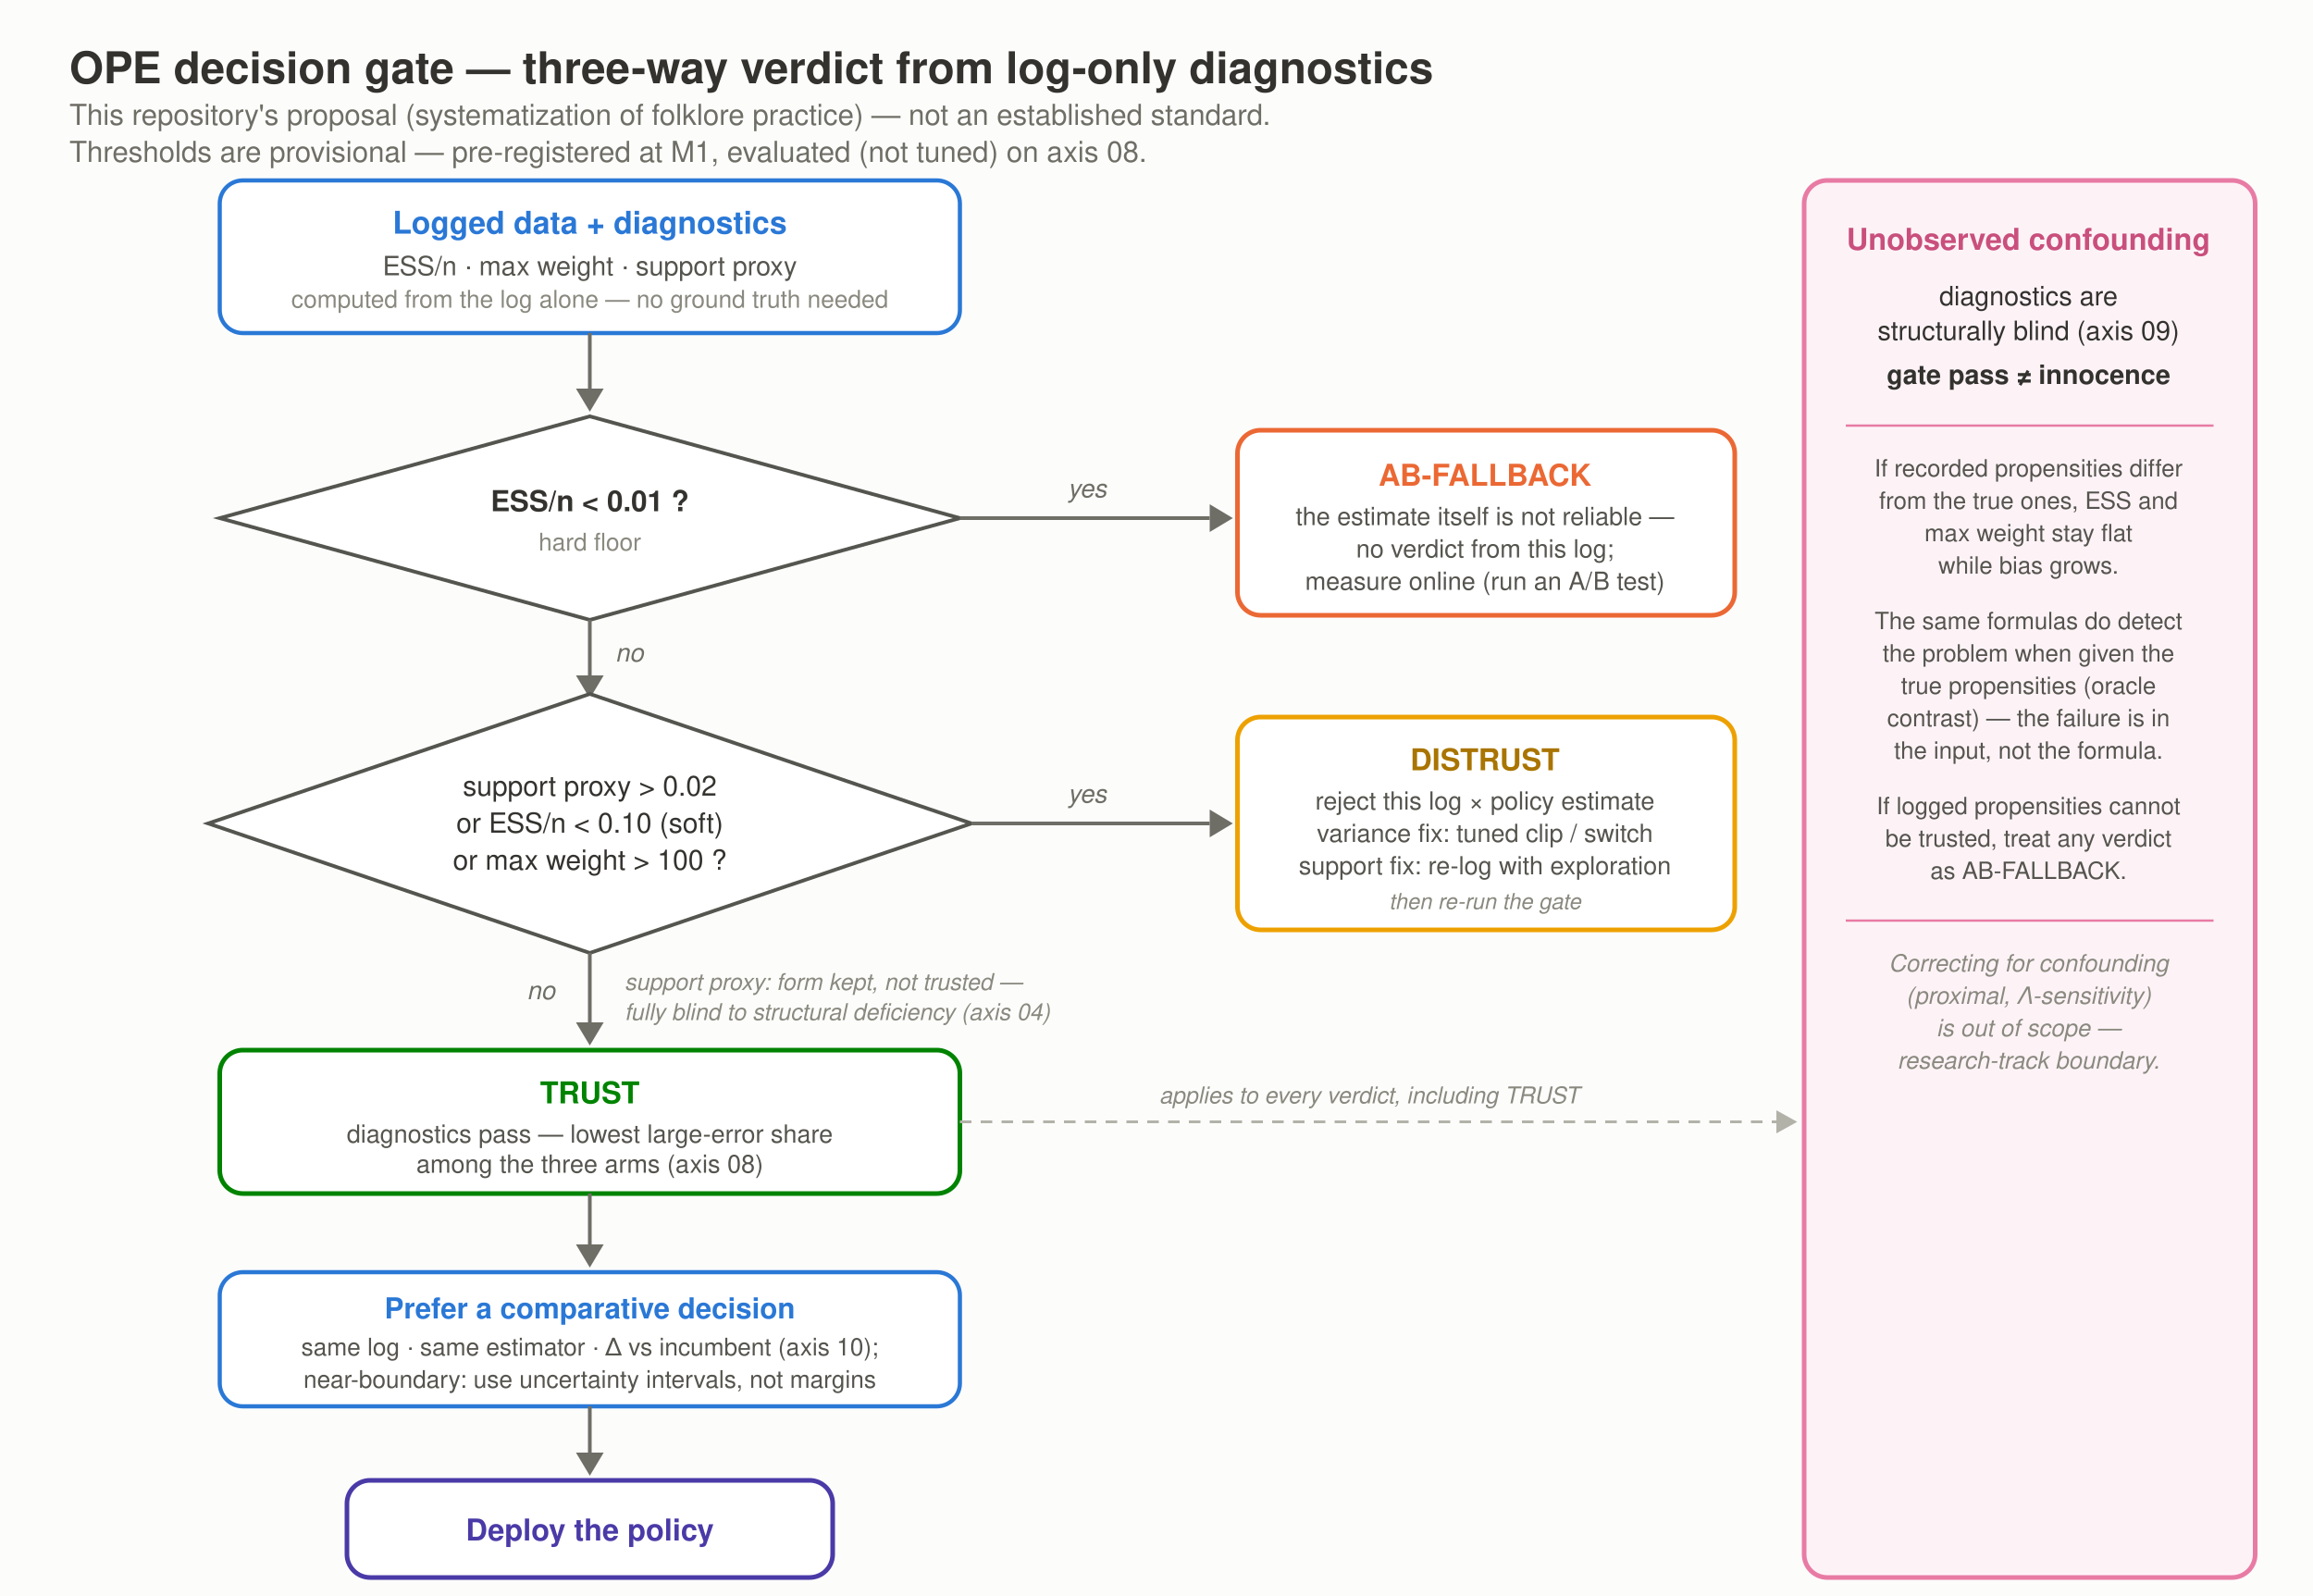
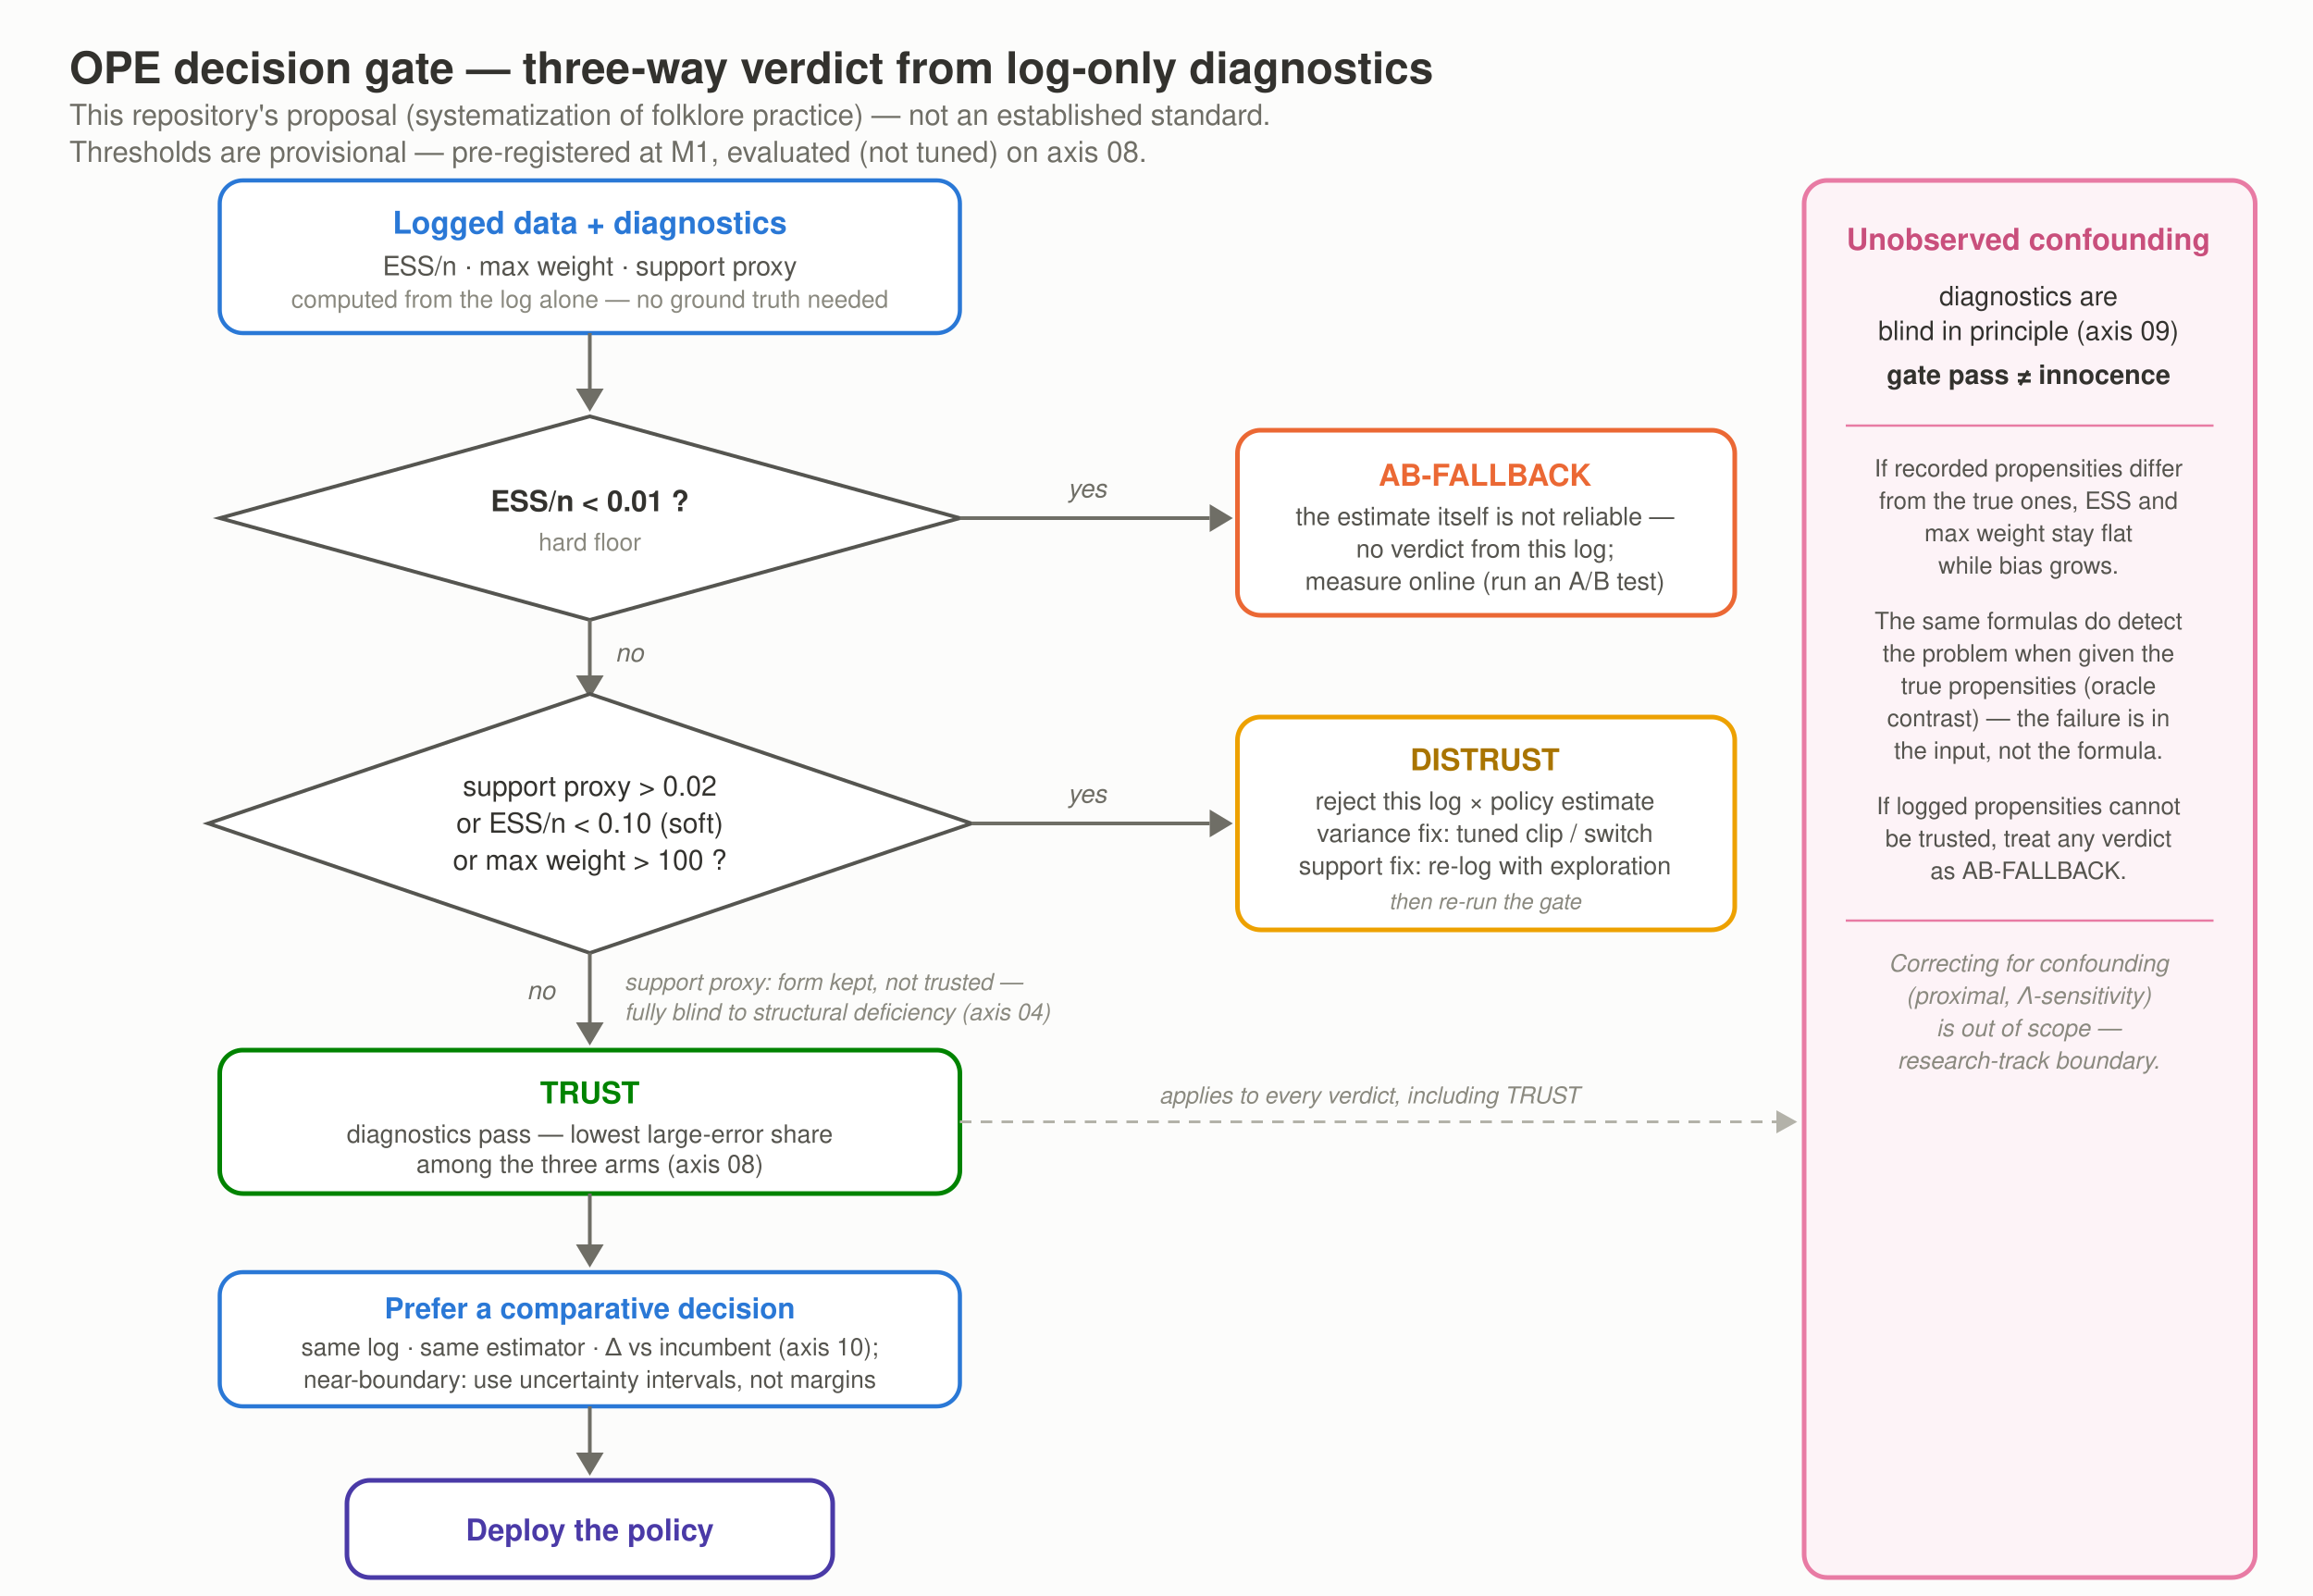
<svg xmlns="http://www.w3.org/2000/svg" viewBox="0 0 1000 690" width="1000" height="690" role="img" aria-label="OPE decision gate flowchart: log-only diagnostics flow into a three-way verdict (trust, distrust, ab-fallback), with a warning band on unobserved confounding">
  <rect x="0" y="0" width="1000" height="690" fill="#fcfcfb" />
  <g font-family="Helvetica, Arial, sans-serif">
    <text x="30" y="36" font-size="19" font-weight="bold" fill="#33322e">OPE decision gate — three-way verdict from log-only diagnostics</text>
    <text x="30" y="54" font-size="12.5" fill="#6f6e66">This repository's proposal (systematization of folklore practice) — not an established standard.</text>
    <text x="30" y="70" font-size="12.5" fill="#6f6e66">Thresholds are provisional — pre-registered at M1, evaluated (not tuned) on axis 08.</text>
    <rect x="95" y="78" width="320" height="66" rx="10" fill="#ffffff" stroke="#2a78d6" stroke-width="1.8" />
    <text x="255" y="101" text-anchor="middle" font-size="13.5" font-weight="bold" fill="#2a78d6">Logged data + diagnostics</text>
    <text x="255" y="119" text-anchor="middle" font-size="11.5" fill="#55544e">ESS/n · max weight · support proxy</text>
    <text x="255" y="133" text-anchor="middle" font-size="10.5" fill="#8a897f">computed from the log alone — no ground truth needed</text>
    <line x1="255" y1="144" x2="255" y2="170" stroke="#6f6e66" stroke-width="1.6" />
    <polygon points="249,168 261,168 255,178" fill="#6f6e66" />
    <polygon points="255,180 415,224 255,268 95,224" fill="#ffffff" stroke="#555550" stroke-width="1.6" />
    <text x="255" y="221" text-anchor="middle" font-size="12.5" font-weight="bold" fill="#33322e">ESS/n &lt; 0.01 ?</text>
    <text x="255" y="238" text-anchor="middle" font-size="10.5" fill="#8a897f">hard floor</text>
    <line x1="415" y1="224" x2="523" y2="224" stroke="#6f6e66" stroke-width="1.6" />
    <polygon points="523,218 523,230 533,224" fill="#6f6e66" />
    <text x="470" y="215" text-anchor="middle" font-size="11" font-style="italic" fill="#6f6e66">yes</text>
    <rect x="535" y="186" width="215" height="80" rx="10" fill="#ffffff" stroke="#eb6834" stroke-width="2" />
    <text x="642" y="210" text-anchor="middle" font-size="13" font-weight="bold" fill="#eb6834">AB-FALLBACK</text>
    <text x="642" y="227" text-anchor="middle" font-size="10.8" fill="#55544e">the estimate itself is not reliable —</text>
    <text x="642" y="241" text-anchor="middle" font-size="10.8" fill="#55544e">no verdict from this log;</text>
    <text x="642" y="255" text-anchor="middle" font-size="10.8" fill="#55544e">measure online (run an A/B test)</text>
    <line x1="255" y1="268" x2="255" y2="294" stroke="#6f6e66" stroke-width="1.6" />
    <polygon points="249,292 261,292 255,302" fill="#6f6e66" />
    <text x="266" y="286" font-size="11" font-style="italic" fill="#6f6e66">no</text>
    <polygon points="255,300 420,356 255,412 90,356" fill="#ffffff" stroke="#555550" stroke-width="1.6" />
    <text x="255" y="344" text-anchor="middle" font-size="12" fill="#33322e">support proxy &gt; 0.02</text>
    <text x="255" y="360" text-anchor="middle" font-size="12" fill="#33322e">or ESS/n &lt; 0.10 (soft)</text>
    <text x="255" y="376" text-anchor="middle" font-size="12" fill="#33322e">or max weight &gt; 100 ?</text>
    <line x1="420" y1="356" x2="523" y2="356" stroke="#6f6e66" stroke-width="1.6" />
    <polygon points="523,350 523,362 533,356" fill="#6f6e66" />
    <text x="470" y="347" text-anchor="middle" font-size="11" font-style="italic" fill="#6f6e66">yes</text>
    <rect x="535" y="310" width="215" height="92" rx="10" fill="#ffffff" stroke="#eda100" stroke-width="2" />
    <text x="642" y="333" text-anchor="middle" font-size="13" font-weight="bold" fill="#a97400">DISTRUST</text>
    <text x="642" y="350" text-anchor="middle" font-size="10.8" fill="#55544e">reject this log × policy estimate</text>
    <text x="642" y="364" text-anchor="middle" font-size="10.8" fill="#55544e">variance fix: tuned clip / switch</text>
    <text x="642" y="378" text-anchor="middle" font-size="10.8" fill="#55544e">support fix: re-log with exploration</text>
    <text x="642" y="393" text-anchor="middle" font-size="9.5" font-style="italic" fill="#8a897f">then re-run the gate</text>
    <line x1="255" y1="412" x2="255" y2="444" stroke="#6f6e66" stroke-width="1.6" />
    <polygon points="249,442 261,442 255,452" fill="#6f6e66" />
    <text x="240" y="432" text-anchor="end" font-size="11" font-style="italic" fill="#6f6e66">no</text>
    <text x="270" y="428" font-size="10" font-style="italic" fill="#8a897f">support proxy: form kept, not trusted —</text>
    <text x="270" y="441" font-size="10" font-style="italic" fill="#8a897f">fully blind to structural deficiency (axis 04)</text>
    <rect x="95" y="454" width="320" height="62" rx="10" fill="#ffffff" stroke="#008300" stroke-width="2" />
    <text x="255" y="477" text-anchor="middle" font-size="13" font-weight="bold" fill="#008300">TRUST</text>
    <text x="255" y="494" text-anchor="middle" font-size="10.8" fill="#55544e">diagnostics pass — lowest large-error share</text>
    <text x="255" y="507" text-anchor="middle" font-size="10.8" fill="#55544e">among the three arms (axis 08)</text>
    <line x1="255" y1="516" x2="255" y2="540" stroke="#6f6e66" stroke-width="1.6" />
    <polygon points="249,538 261,538 255,548" fill="#6f6e66" />
    <rect x="95" y="550" width="320" height="58" rx="10" fill="#ffffff" stroke="#2a78d6" stroke-width="1.8" />
    <text x="255" y="570" text-anchor="middle" font-size="12.5" font-weight="bold" fill="#2a78d6">Prefer a comparative decision</text>
    <text x="255" y="586" text-anchor="middle" font-size="10.5" fill="#55544e">same log · same estimator · Δ vs incumbent (axis 10);</text>
    <text x="255" y="600" text-anchor="middle" font-size="10.5" fill="#55544e">near-boundary: use uncertainty intervals, not margins</text>
    <line x1="255" y1="608" x2="255" y2="630" stroke="#6f6e66" stroke-width="1.6" />
    <polygon points="249,628 261,628 255,638" fill="#6f6e66" />
    <rect x="150" y="640" width="210" height="42" rx="10" fill="#ffffff" stroke="#4a3aa7" stroke-width="2" />
    <text x="255" y="666" text-anchor="middle" font-size="13" font-weight="bold" fill="#4a3aa7">Deploy the policy</text>
    <rect x="780" y="78" width="195" height="604" rx="10" fill="#fdf3f7" stroke="#e87ba4" stroke-width="2" />
    <text x="877" y="108" text-anchor="middle" font-size="13" font-weight="bold" fill="#c94f7c">Unobserved confounding</text>
    <text x="877" y="132" text-anchor="middle" font-size="11.5" fill="#33322e">diagnostics are</text>
-     <text x="877" y="147" text-anchor="middle" font-size="11.5" fill="#33322e">structurally blind (axis 09)</text>
+     <text x="877" y="147" text-anchor="middle" font-size="11.5" fill="#33322e">blind in principle (axis 09)</text>
    <text x="877" y="166" text-anchor="middle" font-size="11.5" font-weight="bold" fill="#33322e">gate pass ≠ innocence</text>
    <line x1="798" y1="184" x2="957" y2="184" stroke="#e87ba4" stroke-width="1" />
    <text x="877" y="206" text-anchor="middle" font-size="10.3" fill="#55544e">If recorded propensities differ</text>
    <text x="877" y="220" text-anchor="middle" font-size="10.3" fill="#55544e">from the true ones, ESS and</text>
    <text x="877" y="234" text-anchor="middle" font-size="10.3" fill="#55544e">max weight stay flat</text>
    <text x="877" y="248" text-anchor="middle" font-size="10.3" fill="#55544e">while bias grows.</text>
    <text x="877" y="272" text-anchor="middle" font-size="10.3" fill="#55544e">The same formulas do detect</text>
    <text x="877" y="286" text-anchor="middle" font-size="10.3" fill="#55544e">the problem when given the</text>
    <text x="877" y="300" text-anchor="middle" font-size="10.3" fill="#55544e">true propensities (oracle</text>
    <text x="877" y="314" text-anchor="middle" font-size="10.3" fill="#55544e">contrast) — the failure is in</text>
    <text x="877" y="328" text-anchor="middle" font-size="10.3" fill="#55544e">the input, not the formula.</text>
    <text x="877" y="352" text-anchor="middle" font-size="10.3" fill="#55544e">If logged propensities cannot</text>
    <text x="877" y="366" text-anchor="middle" font-size="10.3" fill="#55544e">be trusted, treat any verdict</text>
    <text x="877" y="380" text-anchor="middle" font-size="10.3" fill="#55544e">as AB-FALLBACK.</text>
    <line x1="798" y1="398" x2="957" y2="398" stroke="#e87ba4" stroke-width="1" />
    <text x="877" y="420" text-anchor="middle" font-size="10.3" font-style="italic" fill="#8a897f">Correcting for confounding</text>
    <text x="877" y="434" text-anchor="middle" font-size="10.3" font-style="italic" fill="#8a897f">(proximal, Λ-sensitivity)</text>
    <text x="877" y="448" text-anchor="middle" font-size="10.3" font-style="italic" fill="#8a897f">is out of scope —</text>
    <text x="877" y="462" text-anchor="middle" font-size="10.3" font-style="italic" fill="#8a897f">research-track boundary.</text>
    <line x1="415" y1="485" x2="768" y2="485" stroke="#b3b2a9" stroke-width="1.2" stroke-dasharray="5,4" />
    <polygon points="768,480 768,490 777,485" fill="#b3b2a9" />
    <text x="592" y="477" text-anchor="middle" font-size="10" font-style="italic" fill="#8a897f">applies to every verdict, including TRUST</text>
  </g>
</svg>
